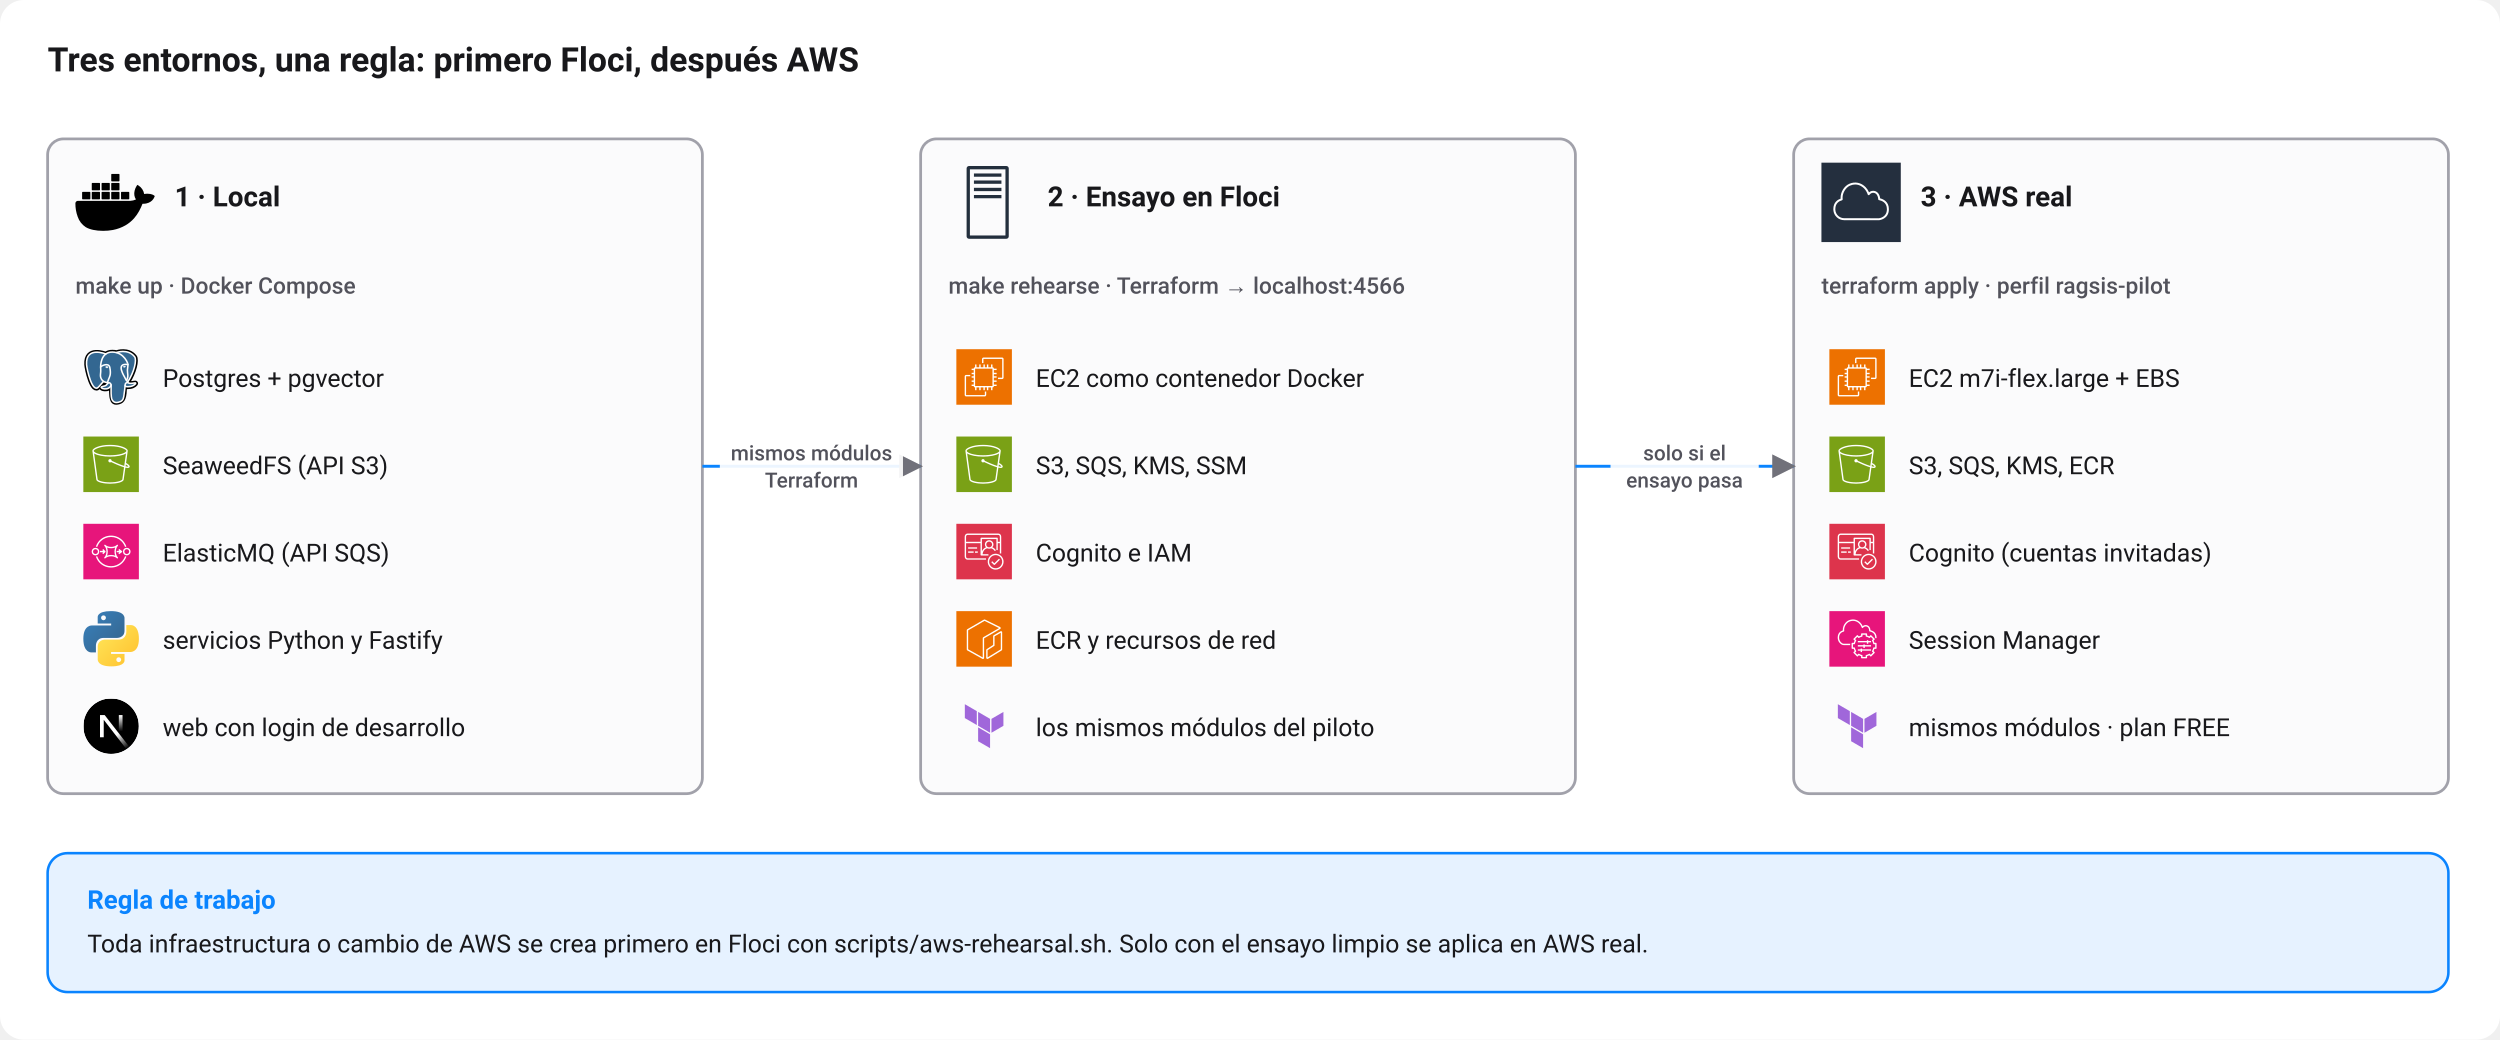
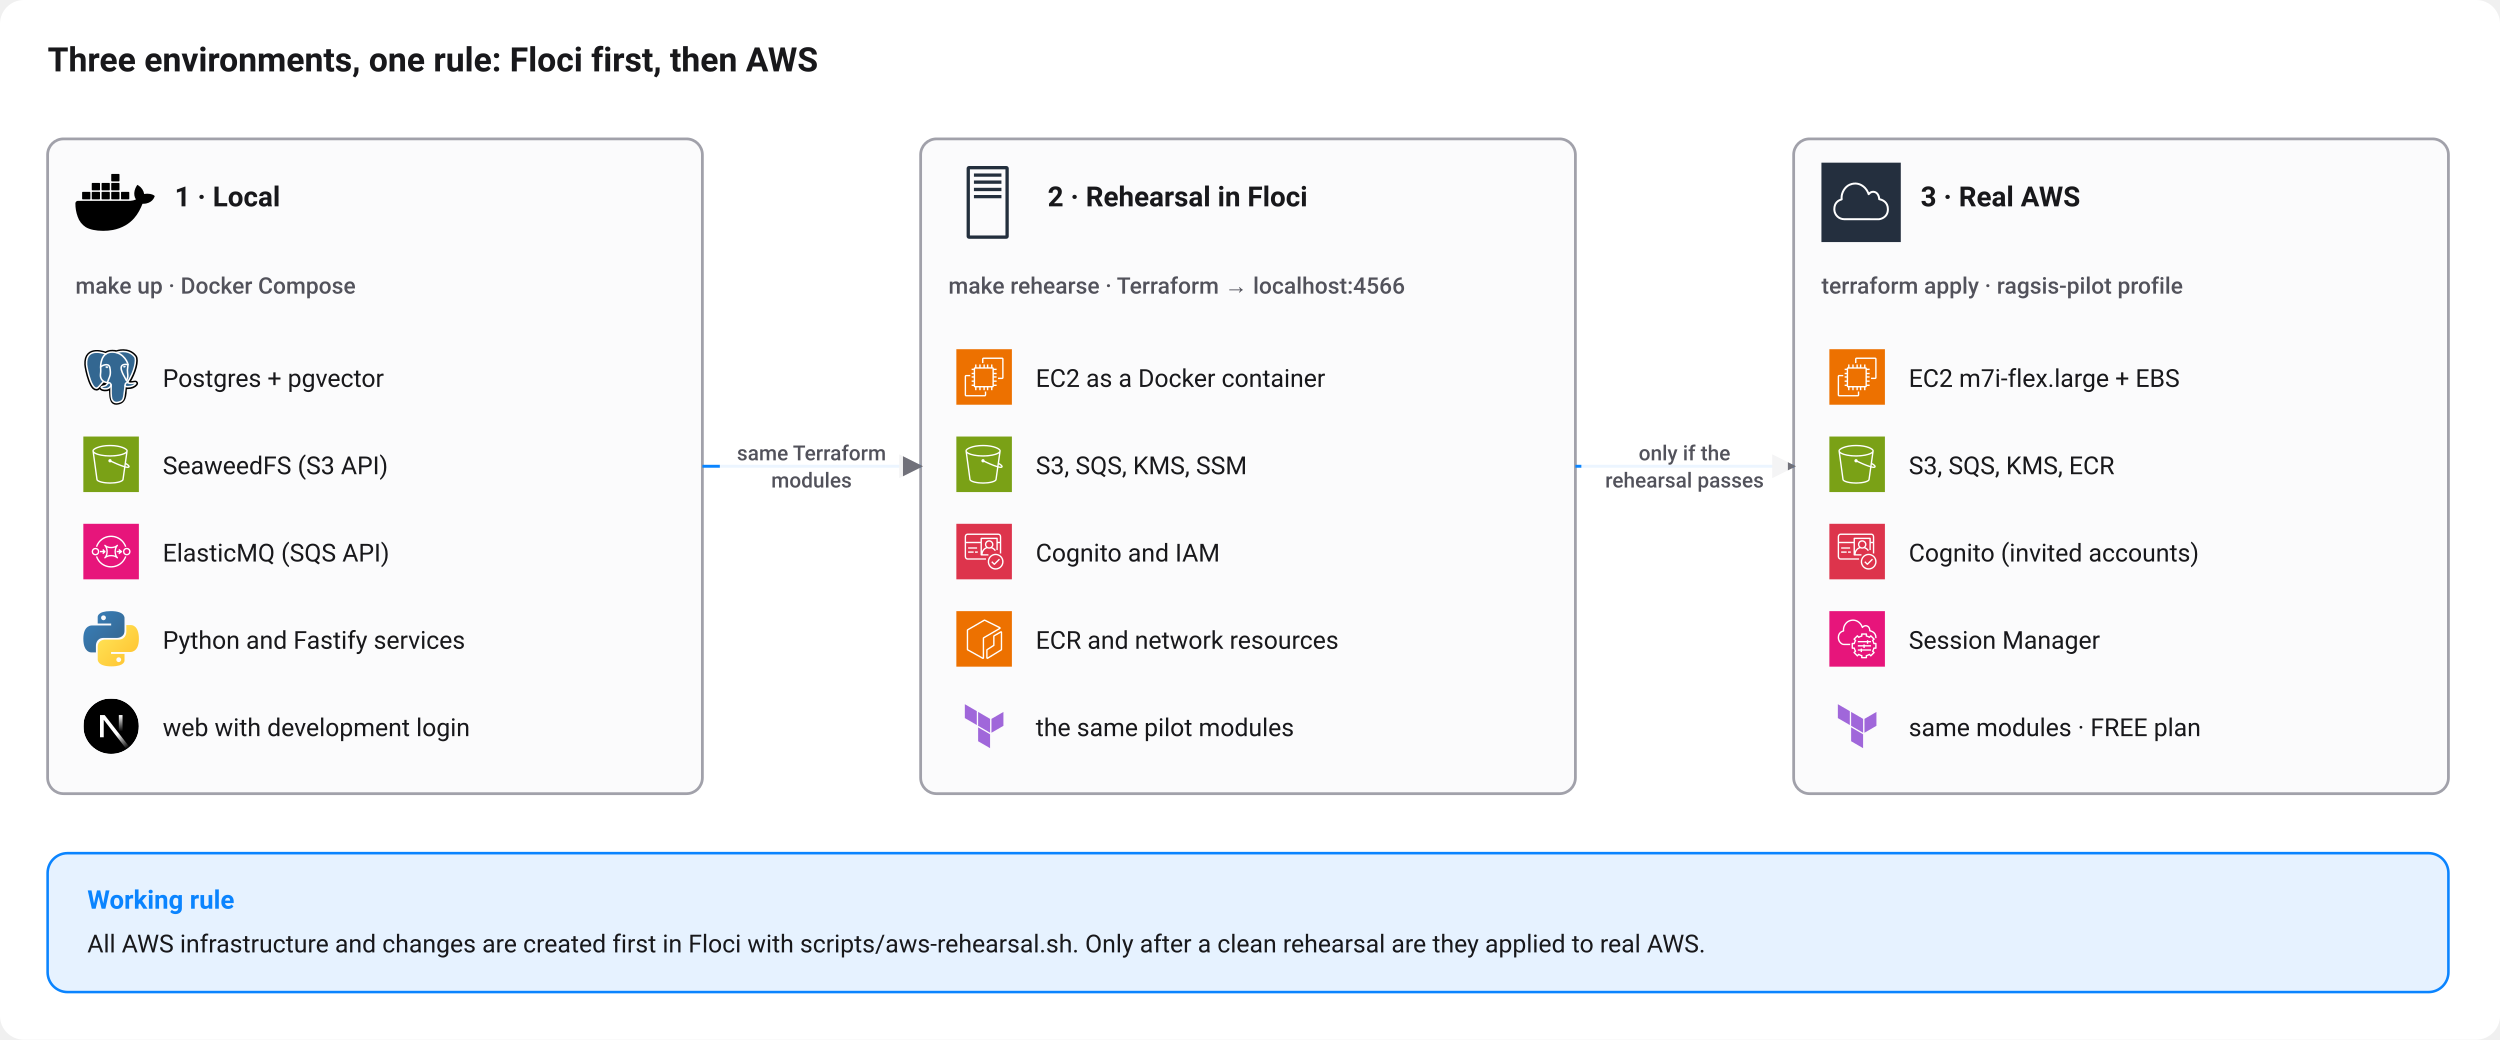
<svg xmlns="http://www.w3.org/2000/svg" viewBox="0 0 1260 524" width="1260" height="524" font-family="ui-sans-serif, system-ui, -apple-system, 'Segoe UI', Roboto, 'Helvetica Neue', Arial, sans-serif" role="img" aria-labelledby="t d">
  <defs>
    <marker id="arrow" viewBox="0 0 10 10" refX="9" refY="5" markerWidth="8" markerHeight="8" orient="auto">
      <path d="M0,0 L10,5 L0,10 z" fill="#71717a" />
    </marker>
    <marker id="arrow-s" viewBox="0 0 10 10" refX="1" refY="5" markerWidth="8" markerHeight="8" orient="auto-start-reverse">
      <path d="M0,0 L10,5 L0,10 z" fill="#71717a" />
    </marker>
  </defs>
  <rect width="1260" height="524" rx="12" fill="#ffffff" />
-   <text x="24.0" y="36.0" font-size="17" font-weight="700" fill="#18181b" text-anchor="start">Tres entornos, una regla: primero Floci, después AWS</text>
+   <text x="24.0" y="36.0" font-size="17" font-weight="700" fill="#18181b" text-anchor="start">Three environments, one rule: Floci first, then AWS</text>
  <rect x="24" y="70" width="330" height="330" rx="8" fill="#fbfbfc" stroke="#a1a1aa" stroke-width="1.4" />
  <text x="36.0" y="89.0" font-size="12.5" font-weight="600" fill="#52525b" text-anchor="start" />
  <svg x="38.0" y="82.0" width="40.0" height="40.0" viewBox="0 0 24 24" preserveAspectRatio="xMidYMid meet">
    <path d="M13.98 11.08h2.12a.19.19 0 0 0 .19-.19V9.01a.19.19 0 0 0-.19-.19h-2.12a.18.18 0 0 0-.18.18v1.9c0 .1.08.18.18.18m-2.95-5.43h2.12a.19.19 0 0 0 .18-.19V3.57a.19.19 0 0 0-.18-.18h-2.12a.18.18 0 0 0-.19.18v1.9c0 .1.09.18.19.18m0 2.71h2.12a.19.19 0 0 0 .18-.18V6.29a.19.19 0 0 0-.18-.18h-2.12a.18.18 0 0 0-.19.18v1.89c0 .1.09.18.19.18m-2.93 0h2.12a.19.19 0 0 0 .18-.18V6.29a.18.18 0 0 0-.18-.18H8.1a.18.18 0 0 0-.18.18v1.89c0 .1.08.18.18.18m-2.96 0h2.11a.19.19 0 0 0 .19-.18V6.29a.18.18 0 0 0-.19-.18H5.14a.19.19 0 0 0-.19.18v1.89c0 .1.08.18.19.18m5.89 2.72h2.12a.19.19 0 0 0 .18-.19V9.01a.19.19 0 0 0-.18-.19h-2.12a.18.18 0 0 0-.19.18v1.9c0 .1.09.18.19.18m-2.93 0h2.12a.18.18 0 0 0 .18-.19V9.01a.18.18 0 0 0-.18-.19H8.1a.18.18 0 0 0-.18.18v1.9c0 .1.08.18.18.18m-2.96 0h2.11a.18.18 0 0 0 .19-.19V9.01a.18.18 0 0 0-.18-.19H5.14a.19.19 0 0 0-.19.19v1.88c0 .1.08.19.19.19m-2.92 0h2.12a.18.18 0 0 0 .18-.19V9.01a.18.18 0 0 0-.18-.19H2.22a.18.18 0 0 0-.19.18v1.9c0 .1.08.18.19.18m21.54-1.19c-.06-.05-.67-.51-1.95-.51-.34 0-.68.03-1.01.09a3.77 3.77 0 0 0-1.72-2.57l-.34-.2-.23.33a4.6 4.6 0 0 0-.6 1.43c-.24.97-.1 1.88.4 2.66a4.7 4.7 0 0 1-1.75.42H.76a.75.75 0 0 0-.76.75 11.38 11.38 0 0 0 .7 4.06 6.03 6.03 0 0 0 2.4 3.12c1.18.73 3.1 1.14 5.28 1.14.98 0 1.96-.08 2.93-.26a12.25 12.25 0 0 0 3.82-1.4 10.5 10.5 0 0 0 2.61-2.13c1.25-1.42 2-3 2.55-4.4h.23c1.37 0 2.21-.55 2.68-1 .3-.3.55-.66.7-1.06l.1-.28Z" />
  </svg>
  <text x="88.0" y="104.0" font-size="14" font-weight="700" fill="#18181b" text-anchor="start">1 · Local</text>
  <text x="38.0" y="148.0" font-size="11.5" font-weight="500" fill="#52525b" text-anchor="start">make up · Docker Compose</text>
  <svg x="42.0" y="176.0" width="28.0" height="28.0" viewBox="0 0 432.071 445.383" preserveAspectRatio="xMidYMid meet">
    <g style="fill-rule:nonzero;clip-rule:nonzero;fill:none;stroke:#fff;stroke-width:12.465;stroke-linecap:round;stroke-linejoin:round;stroke-miterlimit:4">
      <path d="M323.205 324.227c2.833-23.601 1.984-27.062 19.563-23.239l4.463.392c13.517.615 31.199-2.174 41.587-7 22.362-10.376 35.622-27.7 13.572-23.148-50.297 10.376-53.755-6.655-53.755-6.655 53.111-78.803 75.313-178.836 56.149-203.322-52.27-66.789-142.748-35.206-144.262-34.386l-.482.089c-9.938-2.062-21.06-3.294-33.554-3.496-22.761-.374-40.032 5.967-53.133 15.904 0 0-161.408-66.498-153.899 83.628 1.597 31.936 45.777 241.655 98.47 178.31 19.259-23.163 37.871-42.748 37.871-42.748 9.242 6.14 20.307 9.272 31.912 8.147l.897-.765c-.281 2.876-.157 5.689.359 9.019-13.572 15.167-9.584 17.83-36.723 23.416-27.457 5.659-11.326 15.734-.797 18.367 12.768 3.193 42.305 7.716 62.268-20.224l-.795 3.188c5.325 4.26 4.965 30.619 5.72 49.452.756 18.834 2.017 36.409 5.856 46.771 3.839 10.36 8.369 37.05 44.036 29.406 29.809-6.388 52.6-15.582 54.677-101.107" style="fill:#000;stroke:#000;stroke-width:37.395;stroke-linecap:butt;stroke-linejoin:miter" />
      <path stroke="none" d="M402.395 271.23c-50.302 10.376-53.76-6.655-53.76-6.655 53.111-78.808 75.313-178.843 56.153-203.326-52.27-66.785-142.752-35.2-144.262-34.38l-.486.087c-9.938-2.063-21.06-3.292-33.56-3.496-22.761-.373-40.026 5.967-53.127 15.902 0 0-161.411-66.495-153.904 83.63 1.597 31.938 45.776 241.657 98.471 178.312 19.26-23.163 37.869-42.748 37.869-42.748 9.243 6.14 20.308 9.272 31.908 8.147l.901-.765c-.28 2.876-.152 5.689.361 9.019-13.575 15.167-9.586 17.83-36.723 23.416-27.459 5.659-11.328 15.734-.796 18.367 12.768 3.193 42.307 7.716 62.266-20.224l-.796 3.188c5.319 4.26 9.054 27.711 8.428 48.969-.626 21.259-1.044 35.854 3.147 47.254 4.191 11.4 8.368 37.05 44.042 29.406 29.809-6.388 45.256-22.942 47.405-50.555 1.525-19.631 4.976-16.729 5.194-34.28l2.768-8.309c3.192-26.611.507-35.196 18.872-31.203l4.463.392c13.517.615 31.208-2.174 41.591-7 22.358-10.376 35.618-27.7 13.573-23.148z" style="fill:#336791;stroke:none" />
      <path d="M215.866 286.484c-1.385 49.516.348 99.377 5.193 111.495 4.848 12.118 15.223 35.688 50.9 28.045 29.806-6.39 40.651-18.756 45.357-46.051 3.466-20.082 10.148-75.854 11.005-87.281M173.104 38.256S11.583-27.76 19.092 122.365c1.597 31.938 45.779 241.664 98.473 178.316 19.256-23.166 36.671-41.335 36.671-41.335M260.349 26.207c-5.591 1.753 89.848-34.889 144.087 34.417 19.159 24.484-3.043 124.519-56.153 203.329" />
      <path d="M348.282 263.953s3.461 17.036 53.764 6.653c22.04-4.552 8.776 12.774-13.577 23.155-18.345 8.514-59.474 10.696-60.146-1.069-1.729-30.355 21.647-21.133 19.96-28.739-1.525-6.85-11.979-13.573-18.894-30.338-6.037-14.633-82.796-126.849 21.287-110.183 3.813-.789-27.146-99.002-124.553-100.599-97.385-1.597-94.19 119.762-94.19 119.762" style="stroke-linejoin:bevel" />
      <path d="M188.604 274.334c-13.577 15.166-9.584 17.829-36.723 23.417-27.459 5.66-11.326 15.733-.797 18.365 12.768 3.195 42.307 7.718 62.266-20.229 6.078-8.509-.036-22.086-8.385-25.547-4.034-1.671-9.428-3.765-16.361 3.994z" />
      <path d="M187.715 274.069c-1.368-8.917 2.93-19.528 7.536-31.942 6.922-18.626 22.893-37.255 10.117-96.339-9.523-44.029-73.396-9.163-73.436-3.193-.039 5.968 2.889 30.26-1.067 58.548-5.162 36.913 23.488 68.132 56.479 64.938" />
      <path d="M172.517 141.7c-.288 2.039 3.733 7.48 8.976 8.207 5.234.73 9.714-3.522 9.998-5.559.284-2.039-3.732-4.285-8.977-5.015-5.237-.731-9.719.333-9.996 2.367z" style="fill:#fff;stroke-width:4.155;stroke-linecap:butt;stroke-linejoin:miter" />
      <path d="M331.941 137.543c.284 2.039-3.732 7.48-8.976 8.207-5.238.73-9.718-3.522-10.005-5.559-.277-2.039 3.74-4.285 8.979-5.015 5.239-.73 9.718.333 10.002 2.368z" style="fill:#fff;stroke-width:2.078;stroke-linecap:butt;stroke-linejoin:miter" />
      <path d="M350.676 123.432c.863 15.994-3.445 26.888-3.988 43.914-.804 24.748 11.799 53.074-7.191 81.435" />
    </g>
  </svg>
  <text x="82.0" y="195.0" font-size="12.5" font-weight="400" fill="#18181b" text-anchor="start">Postgres + pgvector</text>
  <svg x="42.0" y="220.0" width="28.0" height="28.0" viewBox="0 0 80 80" preserveAspectRatio="xMidYMid meet">
    <g stroke="none" stroke-width="1" fill="none" fill-rule="evenodd">
      <g fill="#7AA116">
        <rect x="0" y="0" width="80" height="80" />
      </g>
      <g transform="translate(12.9999, 11.9996)" fill="#FFFFFF">
        <path d="M47.836,30.893 L48.22,28.189 C51.761,30.31 51.807,31.186 51.806,31.21 C51.8,31.215 51.196,31.719 47.836,30.893 L47.836,30.893 Z M45.893,30.353 C39.773,28.501 31.25,24.591 27.801,22.961 C27.801,22.947 27.805,22.934 27.805,22.92 C27.805,21.595 26.727,20.517 25.401,20.517 C24.077,20.517 22.999,21.595 22.999,22.92 C22.999,24.245 24.077,25.323 25.401,25.323 C25.983,25.323 26.511,25.106 26.928,24.761 C30.986,26.682 39.443,30.535 45.608,32.355 L43.17,49.561 C43.163,49.608 43.16,49.655 43.16,49.702 C43.16,51.217 36.453,54 25.494,54 C14.419,54 7.641,51.217 7.641,49.702 C7.641,49.656 7.638,49.611 7.632,49.566 L2.538,12.359 C6.947,15.394 16.43,17 25.5,17 C34.556,17 44.023,15.4 48.441,12.374 L45.893,30.353 Z M2,8.478 C2.072,7.162 9.634,2 25.5,2 C41.364,2 48.927,7.161 49,8.478 L49,8.927 C48.13,11.878 38.33,15 25.5,15 C12.648,15 2.843,11.868 2,8.913 L2,8.478 Z M51,8.5 C51,5.035 41.066,0 25.5,0 C9.934,0 0,5.035 0,8.5 L0.094,9.254 L5.642,49.778 C5.775,54.31 17.861,56 25.494,56 C34.966,56 45.029,53.822 45.159,49.781 L47.555,32.884 C48.888,33.203 49.985,33.366 50.866,33.366 C52.049,33.366 52.849,33.077 53.334,32.499 C53.732,32.025 53.884,31.451 53.77,30.84 C53.511,29.456 51.868,27.964 48.522,26.055 L50.898,9.293 L51,8.5 Z" />
      </g>
    </g>
  </svg>
-   <text x="82.0" y="239.0" font-size="12.5" font-weight="400" fill="#18181b" text-anchor="start">SeaweedFS (API S3)</text>
+   <text x="82.0" y="239.0" font-size="12.5" font-weight="400" fill="#18181b" text-anchor="start">SeaweedFS (S3 API)</text>
  <svg x="42.0" y="264.0" width="28.0" height="28.0" viewBox="0 0 80 80" preserveAspectRatio="xMidYMid meet">
    <g stroke="none" stroke-width="1" fill="none" fill-rule="evenodd">
      <g fill="#E7157B">
        <rect x="0" y="0" width="80" height="80" />
      </g>
      <path d="M28.717,43.688 L31.719,40.722 C31.907,40.536 32.013,40.283 32.014,40.02 C32.015,39.756 31.91,39.503 31.723,39.316 L28.721,36.316 L27.302,37.718 L28.59,39.006 L24.009,39.006 L24.009,40.994 L28.606,40.994 L27.306,42.278 L28.717,43.688 Z M51.628,43.778 L55.63,40.793 C55.88,40.605 56.03,40.311 56.03,39.999 C56.03,39.686 55.88,39.391 55.629,39.203 L51.627,36.222 L50.426,37.813 L52.027,39.006 L48.024,39.006 L48.024,40.994 L52.026,40.994 L50.425,42.187 L51.628,43.778 Z M35.208,40 C35.208,42.111 34.843,44.101 34.16,45.833 C35.961,45.141 37.991,44.795 40.019,44.795 C42.048,44.795 44.078,45.141 45.877,45.833 C45.196,44.101 44.83,42.111 44.83,40 C44.83,37.889 45.196,35.9 45.877,34.167 C42.278,35.55 37.761,35.55 34.16,34.167 C34.843,35.9 35.208,37.889 35.208,40 L35.208,40 Z M30.306,49.651 C30.111,49.457 30.013,49.203 30.013,48.948 C30.013,48.694 30.111,48.439 30.306,48.245 C32.122,46.441 33.207,43.358 33.207,40 C33.207,36.642 32.122,33.559 30.306,31.755 C30.111,31.561 30.013,31.306 30.013,31.052 C30.013,30.797 30.111,30.543 30.306,30.349 C30.697,29.96 31.33,29.96 31.721,30.349 C35.598,34.202 44.44,34.202 48.318,30.349 C48.709,29.96 49.341,29.96 49.733,30.349 C49.928,30.543 50.026,30.797 50.026,31.052 C50.026,31.306 49.928,31.561 49.733,31.755 C47.916,33.559 46.832,36.642 46.832,40 C46.832,43.358 47.916,46.441 49.733,48.245 C49.928,48.439 50.026,48.694 50.026,48.948 C50.026,49.203 49.928,49.457 49.733,49.651 C49.537,49.845 49.281,49.943 49.025,49.943 C48.769,49.943 48.513,49.845 48.318,49.651 C44.44,45.798 35.598,45.798 31.721,49.651 C31.33,50.04 30.697,50.04 30.306,49.651 L30.306,49.651 Z M66.001,40.005 C66.001,39.078 65.638,38.207 64.978,37.552 C64.298,36.875 63.403,36.538 62.51,36.538 C61.616,36.538 60.722,36.875 60.041,37.552 C58.679,38.904 58.679,41.105 60.041,42.458 C61.402,43.81 63.615,43.811 64.978,42.458 C65.638,41.803 66.001,40.932 66.001,40.005 L66.001,40.005 Z M66.393,43.864 C65.323,44.928 63.917,45.459 62.51,45.459 C61.103,45.459 59.697,44.928 58.626,43.864 C56.484,41.736 56.484,38.274 58.626,36.146 C60.769,34.017 64.253,34.019 66.393,36.146 C68.536,38.274 68.536,41.736 66.393,43.864 L66.393,43.864 Z M20.98,40.028 C20.98,39.101 20.617,38.23 19.957,37.575 C19.298,36.92 18.421,36.559 17.489,36.559 C16.557,36.559 15.681,36.92 15.02,37.575 C14.361,38.23 13.999,39.101 13.999,40.028 C13.999,40.953 14.361,41.824 15.02,42.481 C16.34,43.79 18.639,43.79 19.957,42.481 C20.617,41.824 20.98,40.953 20.98,40.028 L20.98,40.028 Z M21.372,43.887 C20.302,44.95 18.896,45.482 17.489,45.482 C16.083,45.482 14.677,44.95 13.605,43.887 C11.465,41.759 11.465,38.297 13.605,36.169 C15.748,34.041 19.231,34.041 21.372,36.169 C23.514,38.297 23.514,41.759 21.372,43.887 L21.372,43.887 Z M54.896,54.856 C50.901,58.826 45.589,61.011 39.939,61.011 C34.288,61.011 28.976,58.826 24.982,54.856 C22.242,52.135 20.734,48.883 19.951,46.635 L18.06,47.285 C18.912,49.731 20.558,53.273 23.567,56.262 C27.939,60.608 33.753,63 39.939,63 C46.124,63 51.938,60.608 56.311,56.262 C58.837,53.753 60.85,50.564 61.979,47.282 L60.086,46.638 C59.053,49.638 57.21,52.557 54.896,54.856 L54.896,54.856 Z M19.95,33.366 L18.061,32.714 C19.272,29.25 21.229,26.061 23.573,23.733 C27.943,19.391 33.755,17 39.939,17 C46.123,17 51.935,19.391 56.305,23.733 C58.771,26.184 60.84,29.457 61.977,32.714 L60.088,33.366 C59.044,30.384 57.15,27.385 54.89,25.139 C50.898,21.172 45.588,18.989 39.939,18.989 C34.29,18.989 28.98,21.172 24.988,25.139 C22.854,27.26 21.065,30.182 19.95,33.366 L19.95,33.366 Z" fill="#FFFFFF" />
    </g>
  </svg>
-   <text x="82.0" y="283.0" font-size="12.5" font-weight="400" fill="#18181b" text-anchor="start">ElasticMQ (API SQS)</text>
+   <text x="82.0" y="283.0" font-size="12.5" font-weight="400" fill="#18181b" text-anchor="start">ElasticMQ (SQS API)</text>
  <svg x="42.0" y="308.0" width="28.0" height="28.0" viewBox="16 16 32 32" preserveAspectRatio="xMidYMid meet">
    <path fill="url(#i73-a)" d="M31.885 16c-8.124 0-7.617 3.523-7.617 3.523l.01 3.65h7.752v1.095H21.197S16 23.678 16 31.876c0 8.196 4.537 7.906 4.537 7.906h2.708v-3.804s-.146-4.537 4.465-4.537h7.688s4.32.07 4.32-4.175v-7.019S40.374 16 31.885 16zm-4.275 2.454a1.394 1.394 0 1 1 0 2.79 1.393 1.393 0 0 1-1.395-1.395c0-.771.624-1.395 1.395-1.395z" />
    <path fill="url(#i73-b)" d="M32.115 47.833c8.124 0 7.617-3.523 7.617-3.523l-.01-3.65H31.97v-1.095h10.832S48 40.155 48 31.958c0-8.197-4.537-7.906-4.537-7.906h-2.708v3.803s.146 4.537-4.465 4.537h-7.688s-4.32-.07-4.32 4.175v7.019s-.656 4.247 7.833 4.247zm4.275-2.454a1.393 1.393 0 0 1-1.395-1.395 1.394 1.394 0 1 1 1.395 1.395z" />
    <defs>
      <linearGradient id="i73-a" x1="19.075" x2="34.898" y1="18.782" y2="34.658" gradientUnits="userSpaceOnUse">
        <stop stop-color="#387EB8" />
        <stop offset="1" stop-color="#366994" />
      </linearGradient>
      <linearGradient id="i73-b" x1="28.809" x2="45.803" y1="28.882" y2="45.163" gradientUnits="userSpaceOnUse">
        <stop stop-color="#FFE052" />
        <stop offset="1" stop-color="#FFC331" />
      </linearGradient>
    </defs>
  </svg>
-   <text x="82.0" y="327.0" font-size="12.5" font-weight="400" fill="#18181b" text-anchor="start">servicios Python y Fastify</text>
+   <text x="82.0" y="327.0" font-size="12.5" font-weight="400" fill="#18181b" text-anchor="start">Python and Fastify services</text>
  <svg x="42.0" y="352.0" width="28.0" height="28.0" viewBox="0 0 180 180" preserveAspectRatio="xMidYMid meet">
    <mask height="180" id="i74-:r8:mask0_408_134" maskUnits="userSpaceOnUse" width="180" x="0" y="0" style="mask-type: alpha;">
      <circle cx="90" cy="90" fill="black" r="90" />
    </mask>
    <g mask="url(#i74-:r8:mask0_408_134)">
      <circle cx="90" cy="90" data-circle="true" fill="black" r="90" />
      <path d="M149.508 157.52L69.142 54H54V125.97H66.114V69.384L139.999 164.845C143.333 162.614 146.509 160.165 149.508 157.52Z" fill="url(#i74-:r8:paint0_linear_408_134)" />
      <rect fill="url(#i74-:r8:paint1_linear_408_134)" height="72" width="12" x="115" y="54" />
    </g>
    <defs>
      <linearGradient gradientUnits="userSpaceOnUse" id="i74-:r8:paint0_linear_408_134" x1="109" x2="144.5" y1="116.5" y2="160.5">
        <stop stop-color="white" />
        <stop offset="1" stop-color="white" stop-opacity="0" />
      </linearGradient>
      <linearGradient gradientUnits="userSpaceOnUse" id="i74-:r8:paint1_linear_408_134" x1="121" x2="120.799" y1="54" y2="106.875">
        <stop stop-color="white" />
        <stop offset="1" stop-color="white" stop-opacity="0" />
      </linearGradient>
    </defs>
  </svg>
-   <text x="82.0" y="371.0" font-size="12.5" font-weight="400" fill="#18181b" text-anchor="start">web con login de desarrollo</text>
+   <text x="82.0" y="371.0" font-size="12.5" font-weight="400" fill="#18181b" text-anchor="start">web with development login</text>
  <rect x="464" y="70" width="330" height="330" rx="8" fill="#fbfbfc" stroke="#a1a1aa" stroke-width="1.4" />
  <text x="476.0" y="89.0" font-size="12.5" font-weight="600" fill="#52525b" text-anchor="start" />
  <svg x="478.0" y="82.0" width="40.0" height="40.0" viewBox="0 0 48 48" preserveAspectRatio="xMidYMid meet">
    <g stroke="none" stroke-width="1" fill="none" fill-rule="evenodd">
      <path d="M15.437,21.52 L32.064,21.52 L32.064,19.52 L15.437,19.52 L15.437,21.52 Z M15.437,17.196 L32.064,17.196 L32.064,15.196 L15.437,15.196 L15.437,17.196 Z M15.437,12.762 L32.064,12.762 L32.064,10.762 L15.437,10.762 L15.437,12.762 Z M15.437,8.494 L32.064,8.494 L32.064,6.494 L15.437,6.494 L15.437,8.494 Z M13,44.013 L34.499,44.013 L34.499,4 L13,4 L13,44.013 Z M35.032,2 L12.468,2 C11.659,2 11,2.659 11,3.469 L11,44.545 C11,45.355 11.659,46.013 12.468,46.013 L35.032,46.013 C35.841,46.013 36.499,45.355 36.499,44.545 L36.499,3.469 C36.499,2.659 35.841,2 35.032,2 L35.032,2 Z" fill="#232F3D" />
    </g>
  </svg>
-   <text x="528.0" y="104.0" font-size="14" font-weight="700" fill="#18181b" text-anchor="start">2 · Ensayo en Floci</text>
+   <text x="528.0" y="104.0" font-size="14" font-weight="700" fill="#18181b" text-anchor="start">2 · Rehearsal in Floci</text>
  <text x="478.0" y="148.0" font-size="11.5" font-weight="500" fill="#52525b" text-anchor="start">make rehearse · Terraform → localhost:4566</text>
  <svg x="482.0" y="176.0" width="28.0" height="28.0" viewBox="0 0 80 80" preserveAspectRatio="xMidYMid meet">
    <g stroke="none" stroke-width="1" fill="none" fill-rule="evenodd">
      <g fill="#ED7100">
        <rect x="0" y="0" width="80" height="80" />
      </g>
      <path d="M27,53 L52,53 L52,28 L27,28 L27,53 Z M54,28 L58,28 L58,30 L54,30 L54,34 L58,34 L58,36 L54,36 L54,39 L58,39 L58,41 L54,41 L54,45 L58,45 L58,47 L54,47 L54,51 L58,51 L58,53 L54,53 L54,53.136 C54,54.164 53.164,55 52.136,55 L52,55 L52,59 L50,59 L50,55 L46,55 L46,59 L44,59 L44,55 L41,55 L41,59 L39,59 L39,55 L35,55 L35,59 L33,59 L33,55 L29,55 L29,59 L27,59 L27,55 L26.864,55 C25.836,55 25,54.164 25,53.136 L25,53 L22,53 L22,51 L25,51 L25,47 L22,47 L22,45 L25,45 L25,41 L22,41 L22,39 L25,39 L25,36 L22,36 L22,34 L25,34 L25,30 L22,30 L22,28 L25,28 L25,27.864 C25,26.836 25.836,26 26.864,26 L27,26 L27,22 L29,22 L29,26 L33,26 L33,22 L35,22 L35,26 L39,26 L39,22 L41,22 L41,26 L44,26 L44,22 L46,22 L46,26 L50,26 L50,22 L52,22 L52,26 L52.136,26 C53.164,26 54,26.836 54,27.864 L54,28 Z M41,65.876 C41,65.944 40.944,66 40.876,66 L14.124,66 C14.056,66 14,65.944 14,65.876 L14,39.124 C14,39.056 14.056,39 14.124,39 L20,39 L20,37 L14.124,37 C12.953,37 12,37.953 12,39.124 L12,65.876 C12,67.047 12.953,68 14.124,68 L40.876,68 C42.047,68 43,67.047 43,65.876 L43,61 L41,61 L41,65.876 Z M68,14.124 L68,40.876 C68,42.047 67.047,43 65.876,43 L60,43 L60,41 L65.876,41 C65.944,41 66,40.944 66,40.876 L66,14.124 C66,14.056 65.944,14 65.876,14 L39.124,14 C39.056,14 39,14.056 39,14.124 L39,20 L37,20 L37,14.124 C37,12.953 37.953,12 39.124,12 L65.876,12 C67.047,12 68,12.953 68,14.124 L68,14.124 Z" fill="#FFFFFF" />
    </g>
  </svg>
-   <text x="522.0" y="195.0" font-size="12.5" font-weight="400" fill="#18181b" text-anchor="start">EC2 como contenedor Docker</text>
+   <text x="522.0" y="195.0" font-size="12.5" font-weight="400" fill="#18181b" text-anchor="start">EC2 as a Docker container</text>
  <svg x="482.0" y="220.0" width="28.0" height="28.0" viewBox="0 0 80 80" preserveAspectRatio="xMidYMid meet">
    <g stroke="none" stroke-width="1" fill="none" fill-rule="evenodd">
      <g fill="#7AA116">
        <rect x="0" y="0" width="80" height="80" />
      </g>
      <g transform="translate(12.9999, 11.9996)" fill="#FFFFFF">
        <path d="M47.836,30.893 L48.22,28.189 C51.761,30.31 51.807,31.186 51.806,31.21 C51.8,31.215 51.196,31.719 47.836,30.893 L47.836,30.893 Z M45.893,30.353 C39.773,28.501 31.25,24.591 27.801,22.961 C27.801,22.947 27.805,22.934 27.805,22.92 C27.805,21.595 26.727,20.517 25.401,20.517 C24.077,20.517 22.999,21.595 22.999,22.92 C22.999,24.245 24.077,25.323 25.401,25.323 C25.983,25.323 26.511,25.106 26.928,24.761 C30.986,26.682 39.443,30.535 45.608,32.355 L43.17,49.561 C43.163,49.608 43.16,49.655 43.16,49.702 C43.16,51.217 36.453,54 25.494,54 C14.419,54 7.641,51.217 7.641,49.702 C7.641,49.656 7.638,49.611 7.632,49.566 L2.538,12.359 C6.947,15.394 16.43,17 25.5,17 C34.556,17 44.023,15.4 48.441,12.374 L45.893,30.353 Z M2,8.478 C2.072,7.162 9.634,2 25.5,2 C41.364,2 48.927,7.161 49,8.478 L49,8.927 C48.13,11.878 38.33,15 25.5,15 C12.648,15 2.843,11.868 2,8.913 L2,8.478 Z M51,8.5 C51,5.035 41.066,0 25.5,0 C9.934,0 0,5.035 0,8.5 L0.094,9.254 L5.642,49.778 C5.775,54.31 17.861,56 25.494,56 C34.966,56 45.029,53.822 45.159,49.781 L47.555,32.884 C48.888,33.203 49.985,33.366 50.866,33.366 C52.049,33.366 52.849,33.077 53.334,32.499 C53.732,32.025 53.884,31.451 53.77,30.84 C53.511,29.456 51.868,27.964 48.522,26.055 L50.898,9.293 L51,8.5 Z" />
      </g>
    </g>
  </svg>
  <text x="522.0" y="239.0" font-size="12.5" font-weight="400" fill="#18181b" text-anchor="start">S3, SQS, KMS, SSM</text>
  <svg x="482.0" y="264.0" width="28.0" height="28.0" viewBox="0 0 80 80" preserveAspectRatio="xMidYMid meet">
    <g stroke="none" stroke-width="1" fill="none" fill-rule="evenodd">
      <g fill="#DD344C">
        <rect x="0" y="0" width="80" height="80" />
      </g>
      <path d="M16.964,35.808 L29.869,35.808 L29.869,33.825 L16.964,33.825 L16.964,35.808 Z M61.376,50.231 L62.779,51.633 L55.407,58.994 C55.213,59.187 54.959,59.284 54.705,59.284 C54.451,59.284 54.197,59.187 54.004,58.994 L50.295,55.291 L51.699,53.89 L54.705,56.891 L61.376,50.231 Z M65.944,55.694 C65.718,57.557 64.959,59.291 63.747,60.709 C62.886,61.716 61.799,62.548 60.604,63.115 C59.001,63.876 57.22,64.164 55.446,63.948 C53.721,63.738 52.095,63.058 50.74,61.982 C48.137,59.916 46.822,56.711 47.222,53.409 C47.601,50.288 49.492,47.566 52.28,46.127 C53.616,45.438 55.08,45.084 56.57,45.084 C56.952,45.084 57.337,45.108 57.721,45.155 C60.834,45.534 63.55,47.437 64.981,50.243 C65.84,51.926 66.172,53.811 65.944,55.694 L65.944,55.694 Z M66.75,49.344 C65.018,45.948 61.732,43.646 57.962,43.187 C55.681,42.908 53.403,43.317 51.369,44.366 C47.996,46.106 45.709,49.398 45.251,53.171 C44.768,57.161 46.358,61.036 49.505,63.535 C51.146,64.837 53.117,65.661 55.205,65.916 C55.667,65.972 56.13,66 56.592,66 C58.271,66 59.93,65.629 61.456,64.906 C62.902,64.22 64.218,63.213 65.257,61.995 C66.723,60.28 67.643,58.184 67.916,55.932 C68.191,53.657 67.788,51.379 66.75,49.344 L66.75,49.344 Z M26.891,41.756 L30.862,41.756 L30.862,39.773 L26.891,39.773 L26.891,41.756 Z M16.964,41.756 L24.905,41.756 L24.905,39.773 L16.964,39.773 L16.964,41.756 Z M16.106,15.983 L60.508,15.983 C61.677,15.983 62.628,17.139 62.628,18.561 L62.628,25.895 L59.65,25.895 L59.65,20.939 C59.65,20.392 59.206,19.948 58.657,19.948 L35.825,19.948 C35.276,19.948 34.832,20.392 34.832,20.939 L34.832,25.895 L13.985,25.895 L13.985,18.561 C13.985,17.163 14.957,15.983 16.106,15.983 L16.106,15.983 Z M47.256,25.608 C49.561,25.608 51.436,27.461 51.436,29.739 C51.436,31.241 50.608,32.623 49.273,33.347 C48.007,34.034 46.48,34.025 45.23,33.348 C43.901,32.622 43.076,31.24 43.076,29.739 C43.076,27.461 44.95,25.608 47.256,25.608 L47.256,25.608 Z M13.985,47.108 L13.985,27.878 L34.832,27.878 L34.832,44.729 C34.832,45.278 35.276,45.721 35.825,45.721 L46.203,45.721 L46.203,43.738 L37.912,43.738 C37.998,39.771 40.636,36.344 44.434,35.25 C46.189,36.07 48.285,36.078 50.067,35.249 C52.229,35.873 54.121,37.318 55.293,39.254 L56.992,38.227 C55.789,36.243 53.963,34.695 51.845,33.795 C52.838,32.694 53.422,31.263 53.422,29.739 C53.422,26.368 50.655,23.625 47.256,23.625 C43.856,23.625 41.09,26.368 41.09,29.739 C41.09,31.257 41.668,32.683 42.654,33.784 C40,34.9 37.928,36.992 36.818,39.573 L36.818,21.93 L57.665,21.93 L57.665,37.79 L59.65,37.79 L59.65,27.878 L62.628,27.878 L62.629,42.747 L64.615,42.747 L64.614,18.561 C64.614,16.046 62.772,14 60.508,14 L16.106,14 C13.841,14 12,16.046 12,18.561 L12,47.108 C12,49.623 13.841,51.668 16.106,51.668 L42.774,51.668 L42.774,49.686 L16.106,49.686 C14.957,49.686 13.985,48.506 13.985,47.108 L13.985,47.108 Z" fill="#FFFFFF" />
    </g>
  </svg>
-   <text x="522.0" y="283.0" font-size="12.5" font-weight="400" fill="#18181b" text-anchor="start">Cognito e IAM</text>
+   <text x="522.0" y="283.0" font-size="12.5" font-weight="400" fill="#18181b" text-anchor="start">Cognito and IAM</text>
  <svg x="482.0" y="308.0" width="28.0" height="28.0" viewBox="0 0 80 80" preserveAspectRatio="xMidYMid meet">
    <g stroke="none" stroke-width="1" fill="none" fill-rule="evenodd">
      <g fill="#ED7100">
        <rect x="0" y="0" width="80" height="80" />
      </g>
      <path d="M38.788,37.578 C38.293,37.866 37.986,38.4 37.986,38.974 L37.986,66.72 L16.999,54.984 L16.999,27.708 L40.557,14.059 L61.485,24.428 L38.788,37.578 Z M63.92,24.402 C63.92,23.828 63.613,23.292 63.06,22.975 L41.346,12.215 C40.851,11.929 40.235,11.928 39.74,12.216 L15.802,26.084 C15.308,26.372 15,26.906 15,27.48 L15,55.216 C15,55.789 15.308,56.324 15.817,56.62 L37.574,68.785 C37.822,68.929 38.101,69 38.378,69 C38.655,69 38.934,68.929 39.181,68.785 C39.677,68.499 39.984,67.964 39.984,67.389 L39.984,39.201 L63.118,25.798 C63.613,25.511 63.92,24.977 63.92,24.402 L63.92,24.402 Z M63.969,55.047 L44.981,66.661 L44.981,56.262 L54.882,49.873 L54.95,49.424 C54.968,49.307 54.975,49.307 54.975,48.766 L55.006,36.36 L64,31.148 L63.969,55.047 Z M65.197,29.072 C64.7,28.782 64.084,28.783 63.589,29.072 L54.014,34.618 C53.714,34.782 53.008,35.166 53.008,35.958 L52.976,48.717 L43.851,54.606 C43.306,54.931 42.982,55.445 42.982,55.989 L42.982,67.308 C42.982,67.875 43.287,68.391 43.798,68.687 C44.065,68.841 44.362,68.919 44.657,68.919 C44.948,68.919 45.239,68.845 45.502,68.692 L65.168,56.664 C65.662,56.376 65.968,55.842 65.968,55.271 L66,30.466 C66,29.893 65.692,29.358 65.197,29.072 L65.197,29.072 Z" fill="#FFFFFF" />
    </g>
  </svg>
-   <text x="522.0" y="327.0" font-size="12.5" font-weight="400" fill="#18181b" text-anchor="start">ECR y recursos de red</text>
+   <text x="522.0" y="327.0" font-size="12.5" font-weight="400" fill="#18181b" text-anchor="start">ECR and network resources</text>
  <svg x="482.0" y="352.0" width="28.0" height="28.0" viewBox="0 0 50 72" preserveAspectRatio="xMidYMid meet">
    <defs>
      <style>.i80-cls-1{fill:#a067da;fill-rule:evenodd;stroke-width:0}</style>
    </defs>
    <path d="m17.2 17.5 15.5 9v18l-15.5-9v-18ZM34.5 26.5v18l15.5-9v-18l-15.5 9ZM0 7.5v18l15.5 9v-18L0 7.5ZM17.2 55.5l15.5 9v-18l-15.5-9v18Z" class="i80-cls-1" />
  </svg>
-   <text x="522.0" y="371.0" font-size="12.5" font-weight="400" fill="#18181b" text-anchor="start">los mismos módulos del piloto</text>
+   <text x="522.0" y="371.0" font-size="12.5" font-weight="400" fill="#18181b" text-anchor="start">the same pilot modules</text>
  <rect x="904" y="70" width="330" height="330" rx="8" fill="#fbfbfc" stroke="#a1a1aa" stroke-width="1.4" />
  <text x="916.0" y="89.0" font-size="12.5" font-weight="600" fill="#52525b" text-anchor="start" />
  <svg x="918.0" y="82.0" width="40.0" height="40.0" viewBox="0 0 40 40" preserveAspectRatio="xMidYMid meet">
    <g stroke="none" stroke-width="1" fill="none" fill-rule="evenodd">
      <rect fill="#242F3E" x="0" y="0" width="40" height="40" />
      <path d="M28.993,27.995 L11.487,27.976 C9.121,27.974 7.154,26.129 7.012,23.775 C7.004,23.652 7,23.526 7,23.397 C7,20.299 9.091,19.287 10.337,18.959 C10.577,18.896 10.735,18.666 10.707,18.419 C10.676,18.149 10.659,17.875 10.659,17.596 C10.659,15.132 12.308,12.482 14.415,11.563 C15.359,11.15 16.232,10.986 17.023,10.986 C19.276,10.986 20.867,12.315 21.561,13.033 C22.329,13.826 22.927,14.838 23.34,16.042 C23.4,16.219 23.555,16.347 23.74,16.374 C23.918,16.401 24.109,16.323 24.219,16.171 C24.807,15.35 25.766,14.982 26.659,15.239 C27.782,15.56 28.516,16.727 28.62,18.307 C28.578,18.576 28.759,18.829 29.027,18.877 C30.222,19.089 33,19.957 33,23.44 C33,27.589 29.114,27.982 28.993,27.995 M29.594,17.974 C29.379,16.067 28.4,14.696 26.934,14.278 C25.899,13.982 24.811,14.245 23.989,14.95 C23.553,13.936 22.979,13.06 22.28,12.338 C20.023,10.005 16.933,9.372 14.014,10.646 C11.531,11.73 9.659,14.718 9.659,17.596 C9.659,17.77 9.665,17.943 9.676,18.114 C8.319,18.573 6,19.875 6,23.397 C6,23.549 6.004,23.696 6.014,23.838 C6.188,26.716 8.593,28.973 11.486,28.976 L29.034,28.993 C29.084,28.989 34,28.519 34,23.44 C34,19.502 31.003,18.314 29.594,17.974" fill="#FFFFFF" />
    </g>
  </svg>
-   <text x="968.0" y="104.0" font-size="14" font-weight="700" fill="#18181b" text-anchor="start">3 · AWS real</text>
-   <text x="918.0" y="148.0" font-size="11.5" font-weight="500" fill="#52525b" text-anchor="start">terraform apply · perfil ragsis-pilot</text>
+   <text x="968.0" y="104.0" font-size="14" font-weight="700" fill="#18181b" text-anchor="start">3 · Real AWS</text>
+   <text x="918.0" y="148.0" font-size="11.5" font-weight="500" fill="#52525b" text-anchor="start">terraform apply · ragsis-pilot profile</text>
  <svg x="922.0" y="176.0" width="28.0" height="28.0" viewBox="0 0 80 80" preserveAspectRatio="xMidYMid meet">
    <g stroke="none" stroke-width="1" fill="none" fill-rule="evenodd">
      <g fill="#ED7100">
        <rect x="0" y="0" width="80" height="80" />
      </g>
      <path d="M27,53 L52,53 L52,28 L27,28 L27,53 Z M54,28 L58,28 L58,30 L54,30 L54,34 L58,34 L58,36 L54,36 L54,39 L58,39 L58,41 L54,41 L54,45 L58,45 L58,47 L54,47 L54,51 L58,51 L58,53 L54,53 L54,53.136 C54,54.164 53.164,55 52.136,55 L52,55 L52,59 L50,59 L50,55 L46,55 L46,59 L44,59 L44,55 L41,55 L41,59 L39,59 L39,55 L35,55 L35,59 L33,59 L33,55 L29,55 L29,59 L27,59 L27,55 L26.864,55 C25.836,55 25,54.164 25,53.136 L25,53 L22,53 L22,51 L25,51 L25,47 L22,47 L22,45 L25,45 L25,41 L22,41 L22,39 L25,39 L25,36 L22,36 L22,34 L25,34 L25,30 L22,30 L22,28 L25,28 L25,27.864 C25,26.836 25.836,26 26.864,26 L27,26 L27,22 L29,22 L29,26 L33,26 L33,22 L35,22 L35,26 L39,26 L39,22 L41,22 L41,26 L44,26 L44,22 L46,22 L46,26 L50,26 L50,22 L52,22 L52,26 L52.136,26 C53.164,26 54,26.836 54,27.864 L54,28 Z M41,65.876 C41,65.944 40.944,66 40.876,66 L14.124,66 C14.056,66 14,65.944 14,65.876 L14,39.124 C14,39.056 14.056,39 14.124,39 L20,39 L20,37 L14.124,37 C12.953,37 12,37.953 12,39.124 L12,65.876 C12,67.047 12.953,68 14.124,68 L40.876,68 C42.047,68 43,67.047 43,65.876 L43,61 L41,61 L41,65.876 Z M68,14.124 L68,40.876 C68,42.047 67.047,43 65.876,43 L60,43 L60,41 L65.876,41 C65.944,41 66,40.944 66,40.876 L66,14.124 C66,14.056 65.944,14 65.876,14 L39.124,14 C39.056,14 39,14.056 39,14.124 L39,20 L37,20 L37,14.124 C37,12.953 37.953,12 39.124,12 L65.876,12 C67.047,12 68,12.953 68,14.124 L68,14.124 Z" fill="#FFFFFF" />
    </g>
  </svg>
  <text x="962.0" y="195.0" font-size="12.5" font-weight="400" fill="#18181b" text-anchor="start">EC2 m7i-flex.large + EBS</text>
  <svg x="922.0" y="220.0" width="28.0" height="28.0" viewBox="0 0 80 80" preserveAspectRatio="xMidYMid meet">
    <g stroke="none" stroke-width="1" fill="none" fill-rule="evenodd">
      <g fill="#7AA116">
        <rect x="0" y="0" width="80" height="80" />
      </g>
      <g transform="translate(12.9999, 11.9996)" fill="#FFFFFF">
        <path d="M47.836,30.893 L48.22,28.189 C51.761,30.31 51.807,31.186 51.806,31.21 C51.8,31.215 51.196,31.719 47.836,30.893 L47.836,30.893 Z M45.893,30.353 C39.773,28.501 31.25,24.591 27.801,22.961 C27.801,22.947 27.805,22.934 27.805,22.92 C27.805,21.595 26.727,20.517 25.401,20.517 C24.077,20.517 22.999,21.595 22.999,22.92 C22.999,24.245 24.077,25.323 25.401,25.323 C25.983,25.323 26.511,25.106 26.928,24.761 C30.986,26.682 39.443,30.535 45.608,32.355 L43.17,49.561 C43.163,49.608 43.16,49.655 43.16,49.702 C43.16,51.217 36.453,54 25.494,54 C14.419,54 7.641,51.217 7.641,49.702 C7.641,49.656 7.638,49.611 7.632,49.566 L2.538,12.359 C6.947,15.394 16.43,17 25.5,17 C34.556,17 44.023,15.4 48.441,12.374 L45.893,30.353 Z M2,8.478 C2.072,7.162 9.634,2 25.5,2 C41.364,2 48.927,7.161 49,8.478 L49,8.927 C48.13,11.878 38.33,15 25.5,15 C12.648,15 2.843,11.868 2,8.913 L2,8.478 Z M51,8.5 C51,5.035 41.066,0 25.5,0 C9.934,0 0,5.035 0,8.5 L0.094,9.254 L5.642,49.778 C5.775,54.31 17.861,56 25.494,56 C34.966,56 45.029,53.822 45.159,49.781 L47.555,32.884 C48.888,33.203 49.985,33.366 50.866,33.366 C52.049,33.366 52.849,33.077 53.334,32.499 C53.732,32.025 53.884,31.451 53.77,30.84 C53.511,29.456 51.868,27.964 48.522,26.055 L50.898,9.293 L51,8.5 Z" />
      </g>
    </g>
  </svg>
  <text x="962.0" y="239.0" font-size="12.5" font-weight="400" fill="#18181b" text-anchor="start">S3, SQS, KMS, ECR</text>
  <svg x="922.0" y="264.0" width="28.0" height="28.0" viewBox="0 0 80 80" preserveAspectRatio="xMidYMid meet">
    <g stroke="none" stroke-width="1" fill="none" fill-rule="evenodd">
      <g fill="#DD344C">
        <rect x="0" y="0" width="80" height="80" />
      </g>
      <path d="M16.964,35.808 L29.869,35.808 L29.869,33.825 L16.964,33.825 L16.964,35.808 Z M61.376,50.231 L62.779,51.633 L55.407,58.994 C55.213,59.187 54.959,59.284 54.705,59.284 C54.451,59.284 54.197,59.187 54.004,58.994 L50.295,55.291 L51.699,53.89 L54.705,56.891 L61.376,50.231 Z M65.944,55.694 C65.718,57.557 64.959,59.291 63.747,60.709 C62.886,61.716 61.799,62.548 60.604,63.115 C59.001,63.876 57.22,64.164 55.446,63.948 C53.721,63.738 52.095,63.058 50.74,61.982 C48.137,59.916 46.822,56.711 47.222,53.409 C47.601,50.288 49.492,47.566 52.28,46.127 C53.616,45.438 55.08,45.084 56.57,45.084 C56.952,45.084 57.337,45.108 57.721,45.155 C60.834,45.534 63.55,47.437 64.981,50.243 C65.84,51.926 66.172,53.811 65.944,55.694 L65.944,55.694 Z M66.75,49.344 C65.018,45.948 61.732,43.646 57.962,43.187 C55.681,42.908 53.403,43.317 51.369,44.366 C47.996,46.106 45.709,49.398 45.251,53.171 C44.768,57.161 46.358,61.036 49.505,63.535 C51.146,64.837 53.117,65.661 55.205,65.916 C55.667,65.972 56.13,66 56.592,66 C58.271,66 59.93,65.629 61.456,64.906 C62.902,64.22 64.218,63.213 65.257,61.995 C66.723,60.28 67.643,58.184 67.916,55.932 C68.191,53.657 67.788,51.379 66.75,49.344 L66.75,49.344 Z M26.891,41.756 L30.862,41.756 L30.862,39.773 L26.891,39.773 L26.891,41.756 Z M16.964,41.756 L24.905,41.756 L24.905,39.773 L16.964,39.773 L16.964,41.756 Z M16.106,15.983 L60.508,15.983 C61.677,15.983 62.628,17.139 62.628,18.561 L62.628,25.895 L59.65,25.895 L59.65,20.939 C59.65,20.392 59.206,19.948 58.657,19.948 L35.825,19.948 C35.276,19.948 34.832,20.392 34.832,20.939 L34.832,25.895 L13.985,25.895 L13.985,18.561 C13.985,17.163 14.957,15.983 16.106,15.983 L16.106,15.983 Z M47.256,25.608 C49.561,25.608 51.436,27.461 51.436,29.739 C51.436,31.241 50.608,32.623 49.273,33.347 C48.007,34.034 46.48,34.025 45.23,33.348 C43.901,32.622 43.076,31.24 43.076,29.739 C43.076,27.461 44.95,25.608 47.256,25.608 L47.256,25.608 Z M13.985,47.108 L13.985,27.878 L34.832,27.878 L34.832,44.729 C34.832,45.278 35.276,45.721 35.825,45.721 L46.203,45.721 L46.203,43.738 L37.912,43.738 C37.998,39.771 40.636,36.344 44.434,35.25 C46.189,36.07 48.285,36.078 50.067,35.249 C52.229,35.873 54.121,37.318 55.293,39.254 L56.992,38.227 C55.789,36.243 53.963,34.695 51.845,33.795 C52.838,32.694 53.422,31.263 53.422,29.739 C53.422,26.368 50.655,23.625 47.256,23.625 C43.856,23.625 41.09,26.368 41.09,29.739 C41.09,31.257 41.668,32.683 42.654,33.784 C40,34.9 37.928,36.992 36.818,39.573 L36.818,21.93 L57.665,21.93 L57.665,37.79 L59.65,37.79 L59.65,27.878 L62.628,27.878 L62.629,42.747 L64.615,42.747 L64.614,18.561 C64.614,16.046 62.772,14 60.508,14 L16.106,14 C13.841,14 12,16.046 12,18.561 L12,47.108 C12,49.623 13.841,51.668 16.106,51.668 L42.774,51.668 L42.774,49.686 L16.106,49.686 C14.957,49.686 13.985,48.506 13.985,47.108 L13.985,47.108 Z" fill="#FFFFFF" />
    </g>
  </svg>
-   <text x="962.0" y="283.0" font-size="12.5" font-weight="400" fill="#18181b" text-anchor="start">Cognito (cuentas invitadas)</text>
+   <text x="962.0" y="283.0" font-size="12.5" font-weight="400" fill="#18181b" text-anchor="start">Cognito (invited accounts)</text>
  <svg x="922.0" y="308.0" width="28.0" height="28.0" viewBox="0 0 80 80" preserveAspectRatio="xMidYMid meet">
    <g stroke="none" stroke-width="1" fill="none" fill-rule="evenodd">
      <g fill="#E7157B">
        <rect x="0" y="0" width="80" height="80" />
      </g>
      <path d="M47,54.998 L60,54.998 L60,56.998 L47,56.998 L47,58.999 L45,58.999 L45,56.998 L41,56.998 L41,54.998 L45,54.998 L45,53.998 L47,53.998 L47,54.998 Z M51,48.997 L60,48.997 L60,50.997 L51,50.997 L51,52.998 L49,52.998 L49,50.997 L41,50.997 L41,48.997 L49,48.997 L49,47.997 L51,47.997 L51,48.997 Z M56,42.996 L60,42.996 L60,44.997 L56,44.997 L56,46.997 L54,46.997 L54,44.997 L41,44.997 L41,42.996 L54,42.996 L54,41.996 L56,41.996 L56,42.996 Z M21,46.997 L30,46.997 L30,48.997 L21,48.997 C19.745,48.997 18.404,48.62 17.413,47.989 C15.393,46.71 12,43.715 12,38.042 C12,31.161 16.665,28.635 19.38,27.75 L19.326,26.834 C19.324,21.166 23.074,15.354 28.046,13.257 C33.869,10.781 40.036,12.008 44.545,16.537 C45.944,17.939 47.096,19.648 47.978,21.631 C49.749,20.156 52.16,19.651 54.4,20.386 C57.247,21.32 59.019,23.951 59.227,27.494 C62.065,28.173 68,30.508 68,38.132 C68,38.417 67.989,38.692 67.978,38.955 L65.979,38.902 C65.989,38.635 66,38.389 66,38.132 C66,31.398 60.443,29.706 58.054,29.292 C57.784,29.245 57.546,29.091 57.394,28.864 C57.243,28.639 57.19,28.363 57.246,28.098 C57.217,25.117 55.956,23.001 53.776,22.286 C51.823,21.643 49.677,22.352 48.434,24.044 C48.214,24.341 47.853,24.497 47.482,24.44 C47.116,24.387 46.81,24.135 46.686,23.786 C45.853,21.443 44.656,19.48 43.129,17.951 C39.216,14.019 33.867,12.955 28.826,15.099 C24.618,16.873 21.324,22.002 21.324,26.775 L21.423,28.429 C21.451,28.907 21.136,29.338 20.671,29.456 C18.18,30.09 14,32.049 14,38.042 C14,42.521 16.438,45.005 18.485,46.3 C19.16,46.731 20.123,46.997 21,46.997 L21,46.997 Z M66,52.318 L64.236,52.217 C63.763,52.192 63.312,52.518 63.204,52.996 C62.866,54.494 62.278,55.914 61.456,57.216 C61.195,57.63 61.271,58.172 61.637,58.498 L62.954,59.672 L59.673,62.954 L58.502,61.641 C58.176,61.274 57.633,61.2 57.222,61.461 C55.92,62.283 54.499,62.872 52.997,63.211 C52.521,63.319 52.191,63.756 52.22,64.244 L52.32,66 L47.68,66 L47.78,64.242 C47.809,63.754 47.479,63.317 47.003,63.209 C45.505,62.871 44.084,62.281 42.78,61.458 C42.367,61.196 41.825,61.271 41.5,61.638 L40.326,62.953 L37.046,59.672 L38.361,58.5 C38.726,58.174 38.802,57.632 38.541,57.219 C37.72,55.917 37.132,54.497 36.794,52.996 C36.687,52.518 36.209,52.192 35.762,52.217 L34,52.318 L34,47.677 L35.768,47.778 C36.233,47.804 36.691,47.477 36.8,47 C37.139,45.505 37.728,44.086 38.55,42.785 C38.811,42.371 38.734,41.829 38.37,41.504 L37.046,40.323 L40.327,37.041 L41.508,38.365 C41.834,38.729 42.376,38.804 42.787,38.544 C44.087,37.724 45.505,37.137 47.003,36.799 C47.479,36.691 47.809,36.254 47.78,35.766 L47.68,33.995 L52.32,33.995 L52.22,35.768 C52.191,36.256 52.521,36.692 52.997,36.8 C54.492,37.139 55.909,37.726 57.211,38.547 C57.622,38.808 58.165,38.732 58.49,38.368 L59.673,37.041 L62.954,40.323 L61.633,41.501 C61.269,41.827 61.192,42.368 61.453,42.782 C62.275,44.083 62.864,45.503 63.202,47 C63.31,47.476 63.763,47.804 64.234,47.778 L66,47.677 L66,52.318 Z M66.943,45.62 L64.942,45.734 C64.617,44.589 64.16,43.487 63.579,42.445 L65.076,41.11 C65.281,40.927 65.402,40.668 65.41,40.392 C65.418,40.118 65.312,39.851 65.117,39.657 L60.339,34.878 C60.145,34.683 59.868,34.571 59.604,34.586 C59.328,34.594 59.069,34.714 58.886,34.919 L57.546,36.421 C56.505,35.841 55.406,35.386 54.263,35.06 L54.377,33.052 C54.393,32.777 54.295,32.508 54.105,32.308 C53.917,32.108 53.654,31.995 53.379,31.995 L46.621,31.995 C46.346,31.995 46.083,32.108 45.895,32.308 C45.705,32.508 45.607,32.777 45.623,33.052 L45.737,35.058 C44.592,35.383 43.492,35.839 42.452,36.418 L41.114,34.919 C40.931,34.714 40.672,34.594 40.396,34.586 C40.113,34.573 39.855,34.683 39.661,34.878 L34.883,39.657 C34.688,39.851 34.582,40.118 34.59,40.392 C34.598,40.667 34.719,40.927 34.924,41.11 L36.424,42.448 C35.843,43.49 35.386,44.59 35.06,45.734 L33.057,45.62 C32.789,45.602 32.513,45.703 32.313,45.891 C32.113,46.08 32,46.343 32,46.618 L32,53.377 C32,53.652 32.113,53.915 32.313,54.104 C32.513,54.292 32.79,54.39 33.057,54.375 L35.053,54.261 C35.378,55.409 35.834,56.511 36.415,57.554 L34.924,58.884 C34.719,59.067 34.598,59.327 34.59,59.602 C34.582,59.877 34.688,60.144 34.883,60.338 L39.661,65.117 C39.855,65.312 40.138,65.419 40.396,65.41 C40.672,65.402 40.932,65.281 41.114,65.076 L42.444,63.583 C43.487,64.166 44.59,64.624 45.736,64.951 L45.623,66.943 C45.607,67.217 45.705,67.486 45.895,67.687 C46.083,67.887 46.346,68 46.621,68 L53.379,68 C53.654,68 53.917,67.887 54.106,67.687 C54.295,67.486 54.393,67.217 54.377,66.943 L54.264,64.953 C55.412,64.625 56.515,64.168 57.558,63.586 L58.886,65.076 C59.068,65.281 59.328,65.402 59.604,65.41 C59.871,65.422 60.145,65.312 60.339,65.117 L65.117,60.338 C65.312,60.144 65.418,59.877 65.41,59.602 C65.402,59.327 65.281,59.067 65.075,58.884 L63.582,57.552 C64.163,56.509 64.619,55.407 64.945,54.261 L66.943,54.375 C67.213,54.39 67.487,54.292 67.687,54.104 C67.887,53.915 68,53.652 68,53.377 L68,46.618 C68,46.343 67.887,46.08 67.687,45.891 C67.487,45.703 67.214,45.603 66.943,45.62 L66.943,45.62 Z" fill="#FFFFFF" />
    </g>
  </svg>
  <text x="962.0" y="327.0" font-size="12.5" font-weight="400" fill="#18181b" text-anchor="start">Session Manager</text>
  <svg x="922.0" y="352.0" width="28.0" height="28.0" viewBox="0 0 50 72" preserveAspectRatio="xMidYMid meet">
    <defs>
      <style>.i86-cls-1{fill:#a067da;fill-rule:evenodd;stroke-width:0}</style>
    </defs>
    <path d="m17.2 17.5 15.5 9v18l-15.5-9v-18ZM34.5 26.5v18l15.5-9v-18l-15.5 9ZM0 7.5v18l15.5 9v-18L0 7.5ZM17.2 55.5l15.5 9v-18l-15.5-9v18Z" class="i86-cls-1" />
  </svg>
-   <text x="962.0" y="371.0" font-size="12.5" font-weight="400" fill="#18181b" text-anchor="start">mismos módulos · plan FREE</text>
+   <text x="962.0" y="371.0" font-size="12.5" font-weight="400" fill="#18181b" text-anchor="start">same modules · FREE plan</text>
  <polyline points="354.0,235.0 464.0,235.0" fill="none" stroke="#0a84ff" stroke-width="1.5" stroke-linejoin="round" marker-end="url(#arrow)" />
  <rect x="362.8" y="219.0" width="92.3" height="32" rx="4" fill="#ffffff" fill-opacity="0.92" />
-   <text x="409.0" y="232.0" font-size="10.5" font-weight="500" fill="#52525b" text-anchor="middle">mismos módulos</text>
-   <text x="409.0" y="245.7" font-size="10.5" font-weight="500" fill="#52525b" text-anchor="middle">Terraform</text>
+   <text x="409.0" y="232.0" font-size="10.5" font-weight="500" fill="#52525b" text-anchor="middle">same Terraform</text>
+   <text x="409.0" y="245.7" font-size="10.5" font-weight="500" fill="#52525b" text-anchor="middle">modules</text>
  <polyline points="794.0,235.0 904.0,235.0" fill="none" stroke="#0a84ff" stroke-width="1.5" stroke-linejoin="round" marker-end="url(#arrow)" />
-   <rect x="811.7" y="219.0" width="74.7" height="32" rx="4" fill="#ffffff" fill-opacity="0.92" />
-   <text x="849.0" y="232.0" font-size="10.5" font-weight="500" fill="#52525b" text-anchor="middle">solo si el</text>
-   <text x="849.0" y="245.7" font-size="10.5" font-weight="500" fill="#52525b" text-anchor="middle">ensayo pasa</text>
+   <rect x="797.0" y="219.0" width="104.1" height="32" rx="4" fill="#ffffff" fill-opacity="0.92" />
+   <text x="849.0" y="232.0" font-size="10.5" font-weight="500" fill="#52525b" text-anchor="middle">only if the</text>
+   <text x="849.0" y="245.7" font-size="10.5" font-weight="500" fill="#52525b" text-anchor="middle">rehearsal passes</text>
  <rect x="24" y="430" width="1210" height="70" rx="10" fill="#e6f2ff" stroke="#0a84ff" stroke-width="1.3" />
-   <text x="44.0" y="458.0" font-size="13" font-weight="700" fill="#0a84ff" text-anchor="start">Regla de trabajo</text>
-   <text x="44.0" y="480.0" font-size="12.5" font-weight="400" fill="#18181b" text-anchor="start">Toda infraestructura o cambio de AWS se crea primero en Floci con scripts/aws-rehearsal.sh. Solo con el ensayo limpio se aplica en AWS real.</text>
+   <text x="44.0" y="458.0" font-size="13" font-weight="700" fill="#0a84ff" text-anchor="start">Working rule</text>
+   <text x="44.0" y="480.0" font-size="12.5" font-weight="400" fill="#18181b" text-anchor="start">All AWS infrastructure and changes are created first in Floci with scripts/aws-rehearsal.sh. Only after a clean rehearsal are they applied to real AWS.</text>
</svg>
